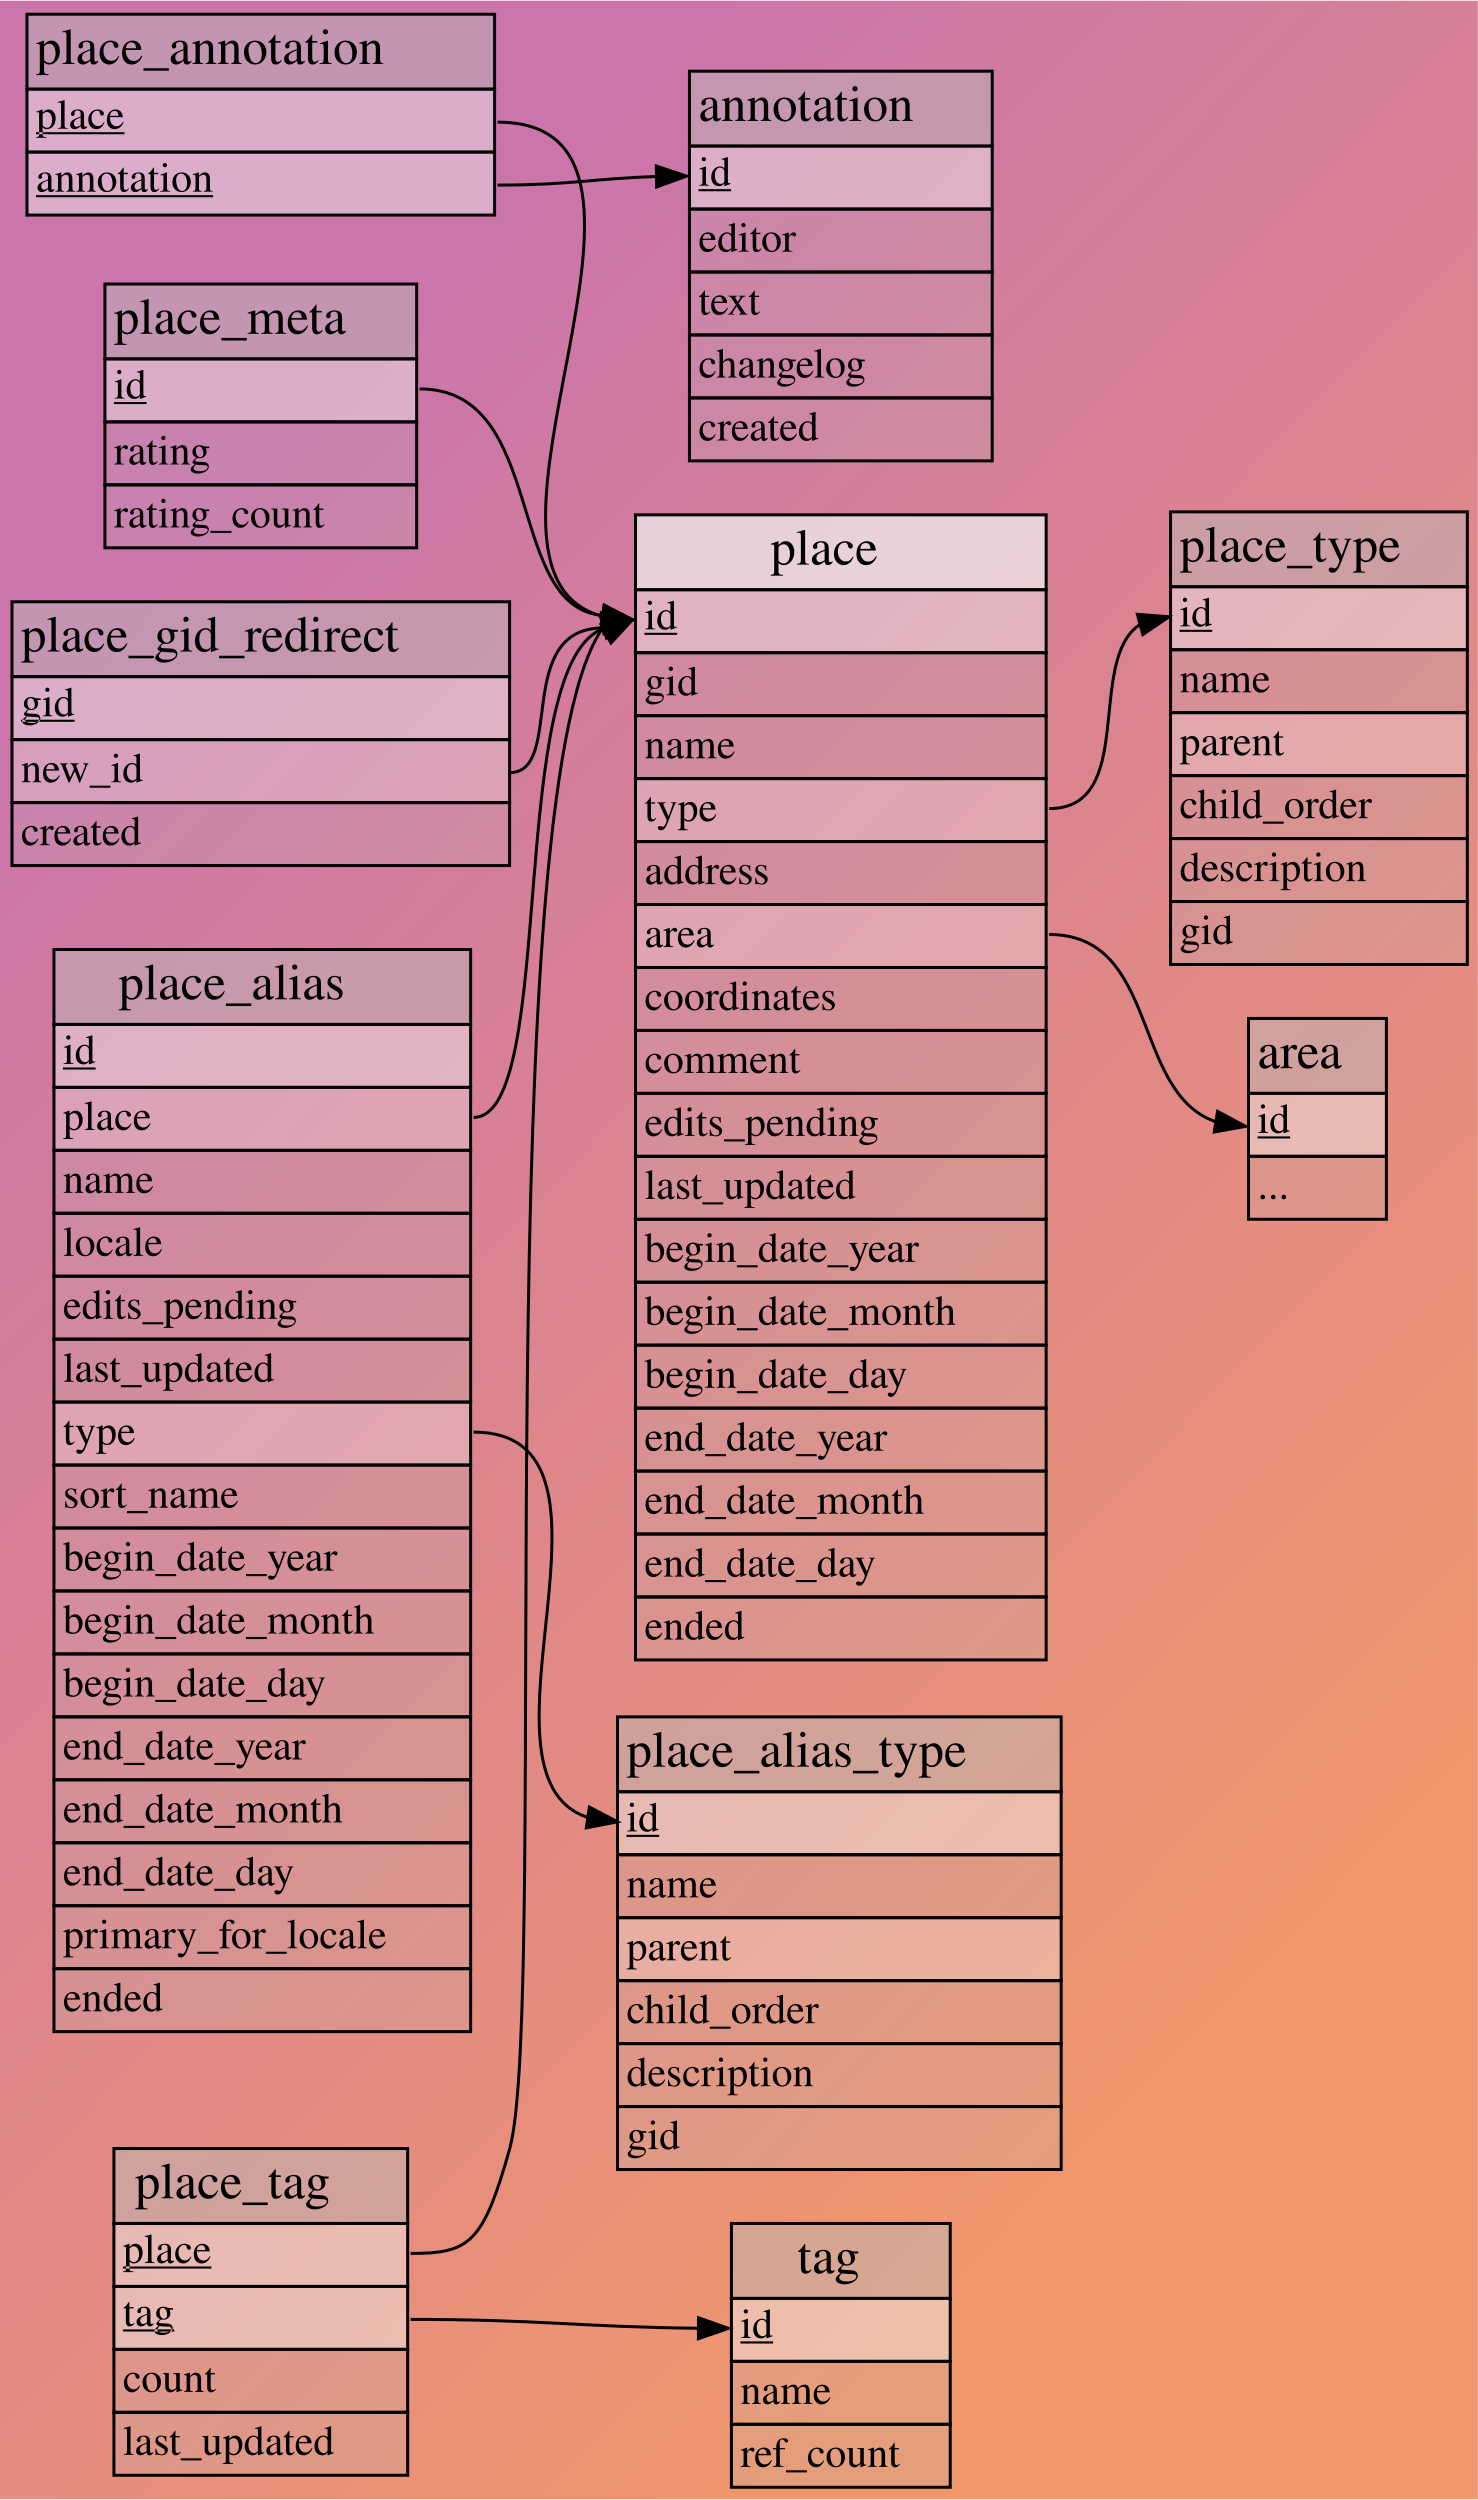
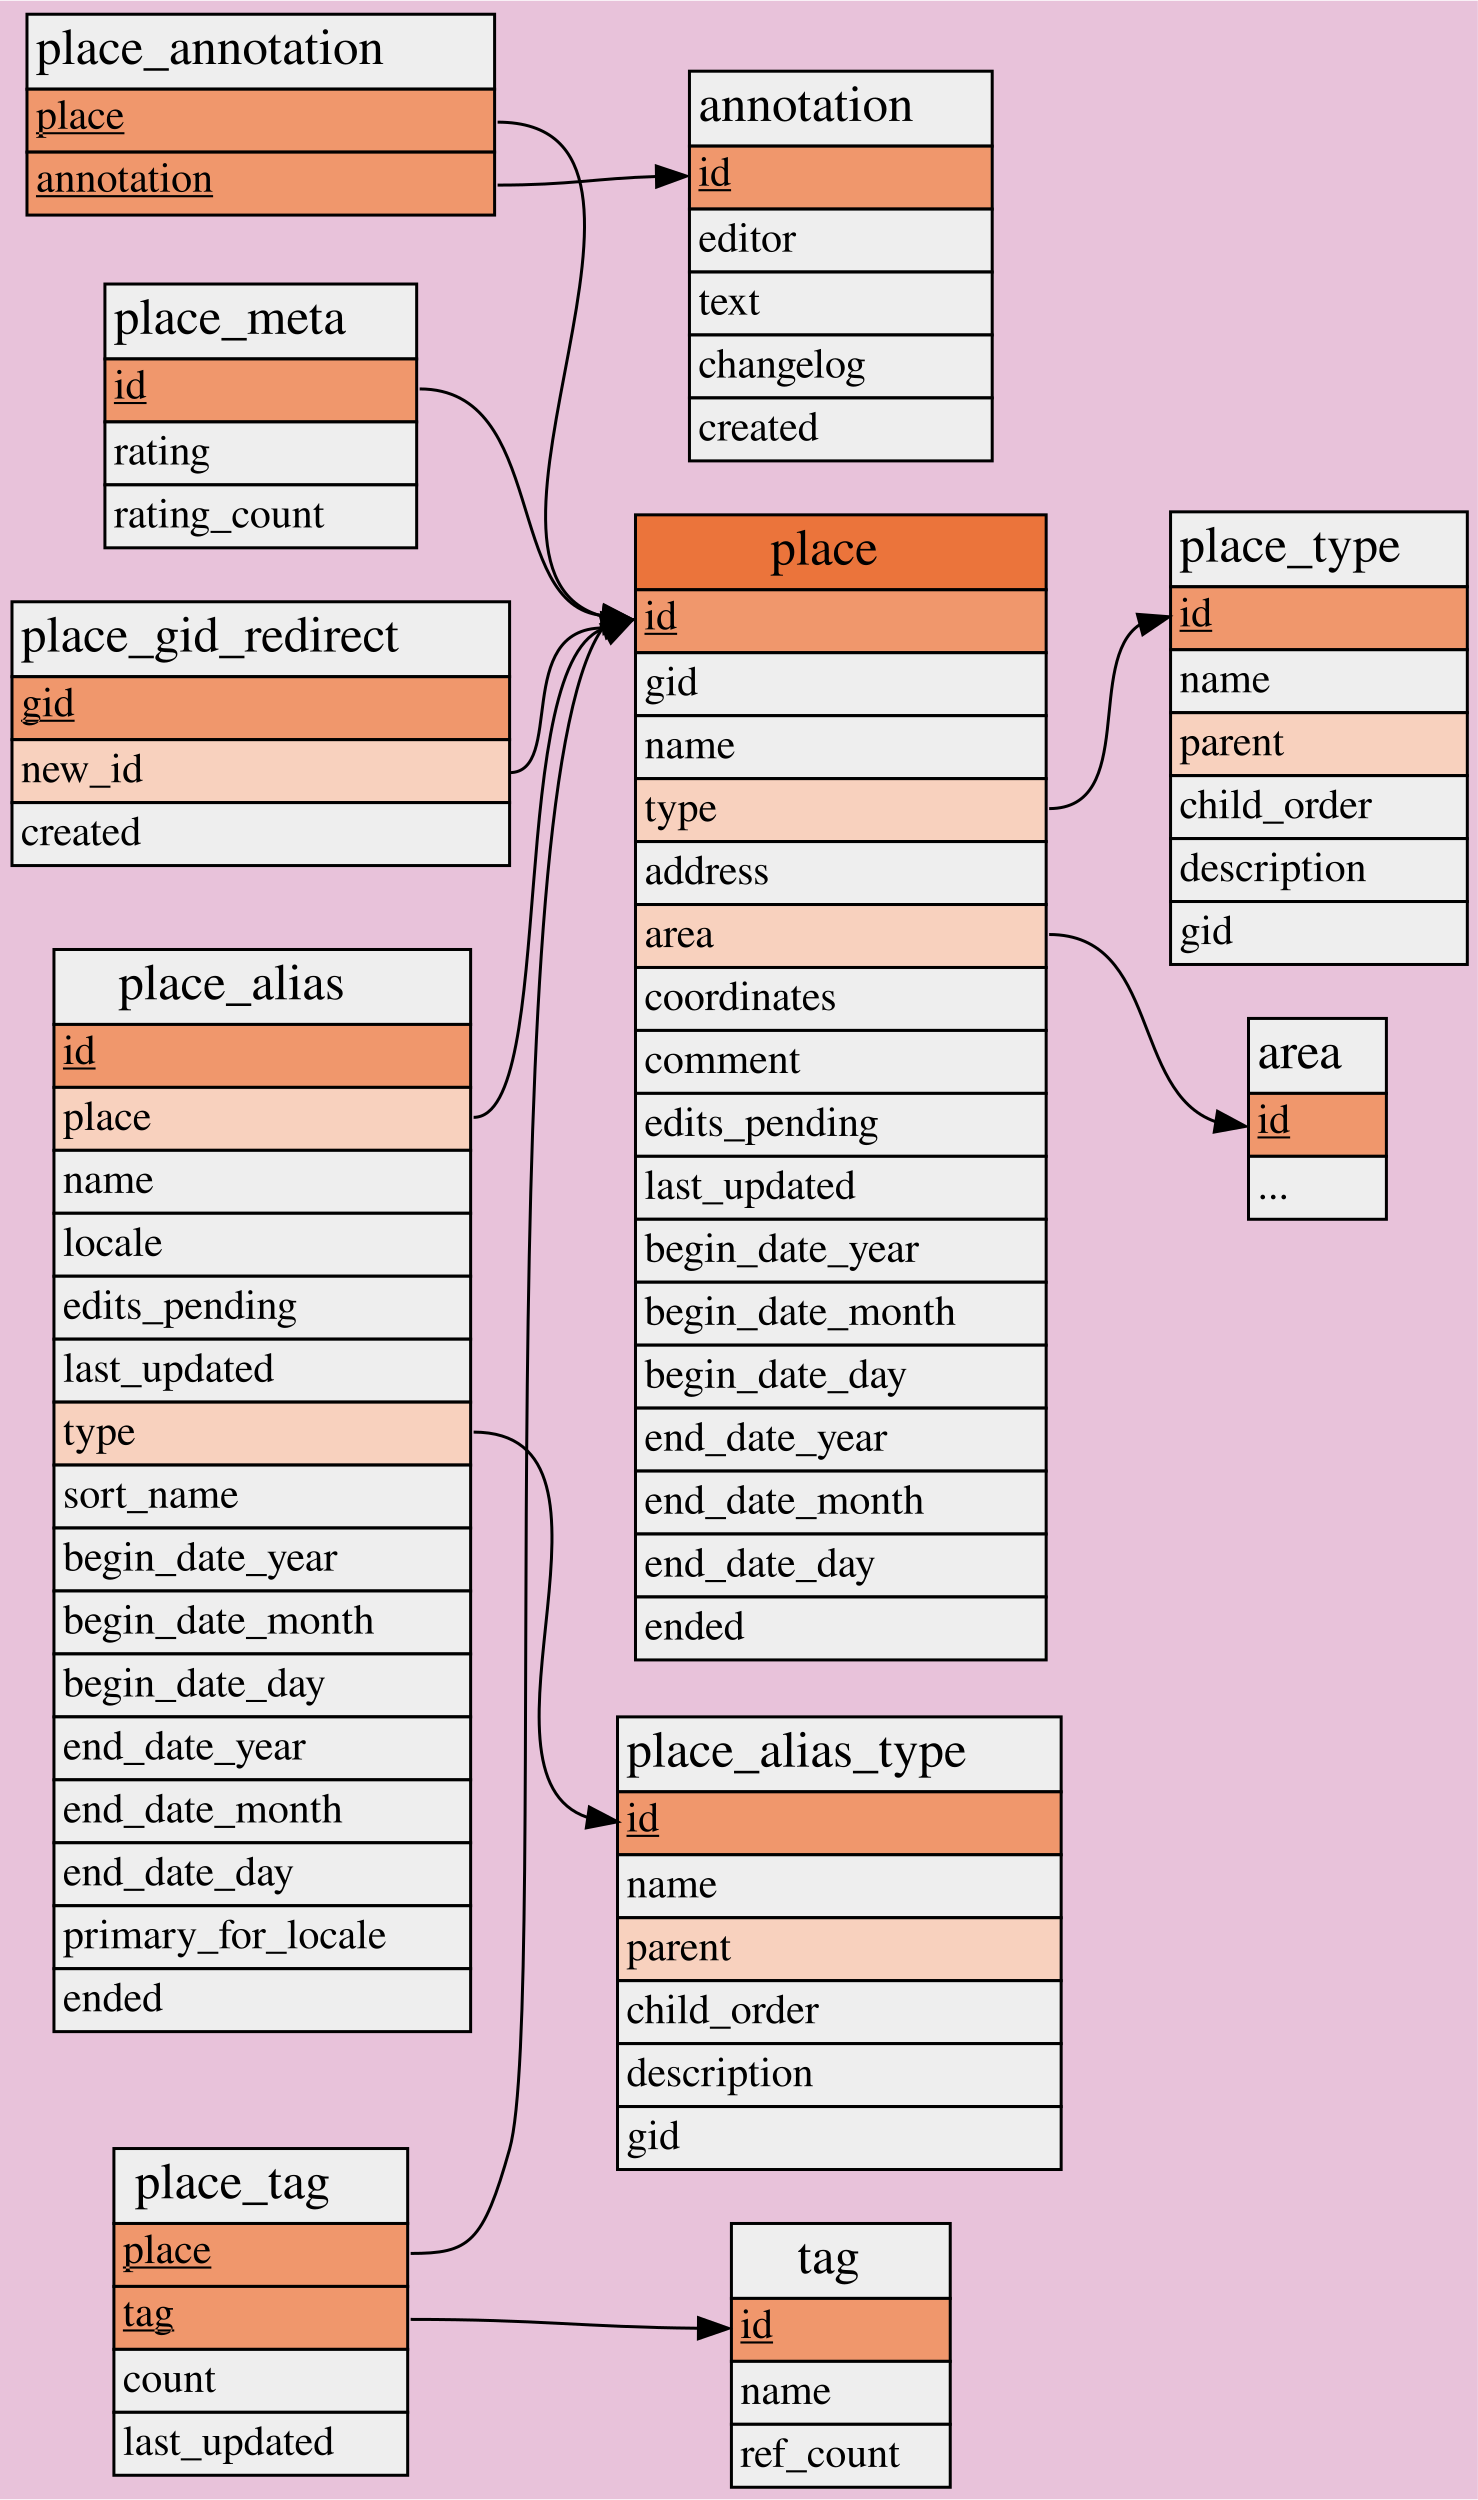
<svg xmlns="http://www.w3.org/2000/svg" xmlns:xlink="http://www.w3.org/1999/xlink" width="493pt" height="834pt" version="1.1" viewBox="0 0 493 833.5">
  <g class="graph" transform="scale(1) translate(4 829.5)">
    <a xlink:title="Tables for the “place” entity type properties">
-       <defs>
-         <linearGradient id="l_0" x1="29.02" x2="455.98" y1="-621.13" y2="-204.37" gradientUnits="userSpaceOnUse">
-           <stop stop-color="#cb75ab" offset="0" />
-           <stop stop-color="#f0976c" offset="1" />
-         </linearGradient>
-       </defs>
-       <polygon points="-4 4 -4 -829.5 489 -829.5 489 4" fill="url(#l_0)" stroke="transparent" />
+       <polygon points="-4 4 -4 -829.5 489 -829.5 489 4" fill="#e8c2da" stroke="transparent" />
    </a>
    <g class="node">
-       <polygon points="226 -781 226 -806 327 -806 327 -781" fill="#bbb" fill-opacity=".467" stroke="transparent" />
+       <polygon points="226 -781 226 -806 327 -806 327 -781" fill="#eee" stroke="transparent" />
      <polygon points="226 -781 226 -806 327 -806 327 -781" fill="none" stroke="#000" />
      <text x="229" y="-789.4" font-family="Times,serif" font-size="17">annotation</text>
-       <polygon points="226 -760 226 -781 327 -781 327 -760" fill="#eee" fill-opacity=".467" stroke="transparent" />
+       <polygon points="226 -760 226 -781 327 -781 327 -760" fill="#f0976c" stroke="transparent" />
      <polygon points="226 -760 226 -781 327 -781 327 -760" fill="none" stroke="#000" />
      <text x="229" y="-767.8" font-family="Times,serif" font-size="14" text-decoration="underline">id</text>
-       <polygon points="226 -739 226 -760 327 -760 327 -739" fill="#bbb" fill-opacity=".2" stroke="transparent" />
+       <polygon points="226 -739 226 -760 327 -760 327 -739" fill="#eee" stroke="transparent" />
      <polygon points="226 -739 226 -760 327 -760 327 -739" fill="none" stroke="#000" />
      <text x="229" y="-745.8" font-family="Times,serif" font-size="14">editor</text>
-       <polygon points="226 -718 226 -739 327 -739 327 -718" fill="#bbb" fill-opacity=".2" stroke="transparent" />
+       <polygon points="226 -718 226 -739 327 -739 327 -718" fill="#eee" stroke="transparent" />
      <polygon points="226 -718 226 -739 327 -739 327 -718" fill="none" stroke="#000" />
      <text x="229" y="-724.8" font-family="Times,serif" font-size="14">text</text>
-       <polygon points="226 -697 226 -718 327 -718 327 -697" fill="#bbb" fill-opacity=".2" stroke="transparent" />
+       <polygon points="226 -697 226 -718 327 -718 327 -697" fill="#eee" stroke="transparent" />
      <polygon points="226 -697 226 -718 327 -718 327 -697" fill="none" stroke="#000" />
      <text x="229" y="-703.8" font-family="Times,serif" font-size="14">changelog</text>
-       <polygon points="226 -676 226 -697 327 -697 327 -676" fill="#bbb" fill-opacity=".2" stroke="transparent" />
+       <polygon points="226 -676 226 -697 327 -697 327 -676" fill="#eee" stroke="transparent" />
      <polygon points="226 -676 226 -697 327 -697 327 -676" fill="none" stroke="#000" />
      <text x="229" y="-682.8" font-family="Times,serif" font-size="14">created</text>
    </g>
    <g class="node">
-       <polygon points="412.5 -465 412.5 -490 458.5 -490 458.5 -465" fill="#bbb" fill-opacity=".467" stroke="transparent" />
+       <polygon points="412.5 -465 412.5 -490 458.5 -490 458.5 -465" fill="#eee" stroke="transparent" />
      <polygon points="412.5 -465 412.5 -490 458.5 -490 458.5 -465" fill="none" stroke="#000" />
      <text x="415.5" y="-473.4" font-family="Times,serif" font-size="17">area</text>
-       <polygon points="412.5 -444 412.5 -465 458.5 -465 458.5 -444" fill="#eee" fill-opacity=".467" stroke="transparent" />
+       <polygon points="412.5 -444 412.5 -465 458.5 -465 458.5 -444" fill="#f0976c" stroke="transparent" />
      <polygon points="412.5 -444 412.5 -465 458.5 -465 458.5 -444" fill="none" stroke="#000" />
      <text x="415.5" y="-451.8" font-family="Times,serif" font-size="14" text-decoration="underline">id</text>
-       <polygon points="412.5 -423 412.5 -444 458.5 -444 458.5 -423" fill="#bbb" fill-opacity=".2" stroke="transparent" />
+       <polygon points="412.5 -423 412.5 -444 458.5 -444 458.5 -423" fill="#eee" stroke="transparent" />
      <polygon points="412.5 -423 412.5 -444 458.5 -444 458.5 -423" fill="none" stroke="#000" />
      <text x="415.5" y="-429.8" font-family="Times,serif" font-size="14">...</text>
    </g>
    <g class="node">
-       <polygon points="208 -633 208 -658 345 -658 345 -633" fill="#eee" fill-opacity=".733" stroke="transparent" />
+       <polygon points="208 -633 208 -658 345 -658 345 -633" fill="#eb743b" stroke="transparent" />
      <polygon points="208 -633 208 -658 345 -658 345 -633" fill="none" stroke="#000" />
      <text x="253" y="-641.4" font-family="Times,serif" font-size="17">place</text>
-       <polygon points="208 -612 208 -633 345 -633 345 -612" fill="#eee" fill-opacity=".467" stroke="transparent" />
+       <polygon points="208 -612 208 -633 345 -633 345 -612" fill="#f0976c" stroke="transparent" />
      <polygon points="208 -612 208 -633 345 -633 345 -612" fill="none" stroke="#000" />
      <text x="211" y="-619.8" font-family="Times,serif" font-size="14" text-decoration="underline">id</text>
-       <polygon points="208 -591 208 -612 345 -612 345 -591" fill="#bbb" fill-opacity=".2" stroke="transparent" />
+       <polygon points="208 -591 208 -612 345 -612 345 -591" fill="#eee" stroke="transparent" />
      <polygon points="208 -591 208 -612 345 -612 345 -591" fill="none" stroke="#000" />
      <text x="211" y="-597.8" font-family="Times,serif" font-size="14">gid</text>
-       <polygon points="208 -570 208 -591 345 -591 345 -570" fill="#bbb" fill-opacity=".2" stroke="transparent" />
+       <polygon points="208 -570 208 -591 345 -591 345 -570" fill="#eee" stroke="transparent" />
      <polygon points="208 -570 208 -591 345 -591 345 -570" fill="none" stroke="#000" />
      <text x="211" y="-576.8" font-family="Times,serif" font-size="14">name</text>
-       <polygon points="208 -549 208 -570 345 -570 345 -549" fill="#eee" fill-opacity=".333" stroke="transparent" />
+       <polygon points="208 -549 208 -570 345 -570 345 -549" fill="#f8d1be" stroke="transparent" />
      <polygon points="208 -549 208 -570 345 -570 345 -549" fill="none" stroke="#000" />
      <text x="211" y="-555.8" font-family="Times,serif" font-size="14">type</text>
-       <polygon points="208 -528 208 -549 345 -549 345 -528" fill="#bbb" fill-opacity=".2" stroke="transparent" />
+       <polygon points="208 -528 208 -549 345 -549 345 -528" fill="#eee" stroke="transparent" />
      <polygon points="208 -528 208 -549 345 -549 345 -528" fill="none" stroke="#000" />
      <text x="211" y="-534.8" font-family="Times,serif" font-size="14">address</text>
-       <polygon points="208 -507 208 -528 345 -528 345 -507" fill="#eee" fill-opacity=".333" stroke="transparent" />
+       <polygon points="208 -507 208 -528 345 -528 345 -507" fill="#f8d1be" stroke="transparent" />
      <polygon points="208 -507 208 -528 345 -528 345 -507" fill="none" stroke="#000" />
      <text x="211" y="-513.8" font-family="Times,serif" font-size="14">area</text>
-       <polygon points="208 -486 208 -507 345 -507 345 -486" fill="#bbb" fill-opacity=".2" stroke="transparent" />
+       <polygon points="208 -486 208 -507 345 -507 345 -486" fill="#eee" stroke="transparent" />
      <polygon points="208 -486 208 -507 345 -507 345 -486" fill="none" stroke="#000" />
      <text x="211" y="-492.8" font-family="Times,serif" font-size="14">coordinates</text>
-       <polygon points="208 -465 208 -486 345 -486 345 -465" fill="#bbb" fill-opacity=".2" stroke="transparent" />
+       <polygon points="208 -465 208 -486 345 -486 345 -465" fill="#eee" stroke="transparent" />
      <polygon points="208 -465 208 -486 345 -486 345 -465" fill="none" stroke="#000" />
      <text x="211" y="-471.8" font-family="Times,serif" font-size="14">comment</text>
-       <polygon points="208 -444 208 -465 345 -465 345 -444" fill="#bbb" fill-opacity=".2" stroke="transparent" />
+       <polygon points="208 -444 208 -465 345 -465 345 -444" fill="#eee" stroke="transparent" />
      <polygon points="208 -444 208 -465 345 -465 345 -444" fill="none" stroke="#000" />
      <text x="211" y="-450.8" font-family="Times,serif" font-size="14">edits_pending</text>
-       <polygon points="208 -423 208 -444 345 -444 345 -423" fill="#bbb" fill-opacity=".2" stroke="transparent" />
+       <polygon points="208 -423 208 -444 345 -444 345 -423" fill="#eee" stroke="transparent" />
      <polygon points="208 -423 208 -444 345 -444 345 -423" fill="none" stroke="#000" />
      <text x="211" y="-429.8" font-family="Times,serif" font-size="14">last_updated</text>
-       <polygon points="208 -402 208 -423 345 -423 345 -402" fill="#bbb" fill-opacity=".2" stroke="transparent" />
+       <polygon points="208 -402 208 -423 345 -423 345 -402" fill="#eee" stroke="transparent" />
      <polygon points="208 -402 208 -423 345 -423 345 -402" fill="none" stroke="#000" />
      <text x="211" y="-408.8" font-family="Times,serif" font-size="14">begin_date_year</text>
-       <polygon points="208 -381 208 -402 345 -402 345 -381" fill="#bbb" fill-opacity=".2" stroke="transparent" />
+       <polygon points="208 -381 208 -402 345 -402 345 -381" fill="#eee" stroke="transparent" />
      <polygon points="208 -381 208 -402 345 -402 345 -381" fill="none" stroke="#000" />
      <text x="211" y="-387.8" font-family="Times,serif" font-size="14">begin_date_month</text>
-       <polygon points="208 -360 208 -381 345 -381 345 -360" fill="#bbb" fill-opacity=".2" stroke="transparent" />
+       <polygon points="208 -360 208 -381 345 -381 345 -360" fill="#eee" stroke="transparent" />
      <polygon points="208 -360 208 -381 345 -381 345 -360" fill="none" stroke="#000" />
      <text x="211" y="-366.8" font-family="Times,serif" font-size="14">begin_date_day</text>
-       <polygon points="208 -339 208 -360 345 -360 345 -339" fill="#bbb" fill-opacity=".2" stroke="transparent" />
+       <polygon points="208 -339 208 -360 345 -360 345 -339" fill="#eee" stroke="transparent" />
      <polygon points="208 -339 208 -360 345 -360 345 -339" fill="none" stroke="#000" />
      <text x="211" y="-345.8" font-family="Times,serif" font-size="14">end_date_year</text>
-       <polygon points="208 -318 208 -339 345 -339 345 -318" fill="#bbb" fill-opacity=".2" stroke="transparent" />
+       <polygon points="208 -318 208 -339 345 -339 345 -318" fill="#eee" stroke="transparent" />
      <polygon points="208 -318 208 -339 345 -339 345 -318" fill="none" stroke="#000" />
      <text x="211" y="-324.8" font-family="Times,serif" font-size="14">end_date_month</text>
-       <polygon points="208 -297 208 -318 345 -318 345 -297" fill="#bbb" fill-opacity=".2" stroke="transparent" />
+       <polygon points="208 -297 208 -318 345 -318 345 -297" fill="#eee" stroke="transparent" />
      <polygon points="208 -297 208 -318 345 -318 345 -297" fill="none" stroke="#000" />
      <text x="211" y="-303.8" font-family="Times,serif" font-size="14">end_date_day</text>
-       <polygon points="208 -276 208 -297 345 -297 345 -276" fill="#bbb" fill-opacity=".2" stroke="transparent" />
+       <polygon points="208 -276 208 -297 345 -297 345 -276" fill="#eee" stroke="transparent" />
      <polygon points="208 -276 208 -297 345 -297 345 -276" fill="none" stroke="#000" />
      <text x="211" y="-282.8" font-family="Times,serif" font-size="14">ended</text>
    </g>
    <g class="edge">
      <path d="m346-518c36.88 0 27.28 52.56 55.45 62.42" fill="none" stroke="#000" />
      <polygon points="402.17 -459.01 411.5 -454 401.08 -452.1" stroke="#000" />
    </g>
    <g class="node">
-       <polygon points="386.5 -634 386.5 -659 485.5 -659 485.5 -634" fill="#bbb" fill-opacity=".467" stroke="transparent" />
+       <polygon points="386.5 -634 386.5 -659 485.5 -659 485.5 -634" fill="#eee" stroke="transparent" />
      <polygon points="386.5 -634 386.5 -659 485.5 -659 485.5 -634" fill="none" stroke="#000" />
      <text x="389.5" y="-642.4" font-family="Times,serif" font-size="17">place_type</text>
-       <polygon points="386.5 -613 386.5 -634 485.5 -634 485.5 -613" fill="#eee" fill-opacity=".467" stroke="transparent" />
+       <polygon points="386.5 -613 386.5 -634 485.5 -634 485.5 -613" fill="#f0976c" stroke="transparent" />
      <polygon points="386.5 -613 386.5 -634 485.5 -634 485.5 -613" fill="none" stroke="#000" />
      <text x="389.5" y="-620.8" font-family="Times,serif" font-size="14" text-decoration="underline">id</text>
-       <polygon points="386.5 -592 386.5 -613 485.5 -613 485.5 -592" fill="#bbb" fill-opacity=".2" stroke="transparent" />
+       <polygon points="386.5 -592 386.5 -613 485.5 -613 485.5 -592" fill="#eee" stroke="transparent" />
      <polygon points="386.5 -592 386.5 -613 485.5 -613 485.5 -592" fill="none" stroke="#000" />
      <text x="389.5" y="-598.8" font-family="Times,serif" font-size="14">name</text>
-       <polygon points="386.5 -571 386.5 -592 485.5 -592 485.5 -571" fill="#eee" fill-opacity=".333" stroke="transparent" />
+       <polygon points="386.5 -571 386.5 -592 485.5 -592 485.5 -571" fill="#f8d1be" stroke="transparent" />
      <polygon points="386.5 -571 386.5 -592 485.5 -592 485.5 -571" fill="none" stroke="#000" />
      <text x="389.5" y="-577.8" font-family="Times,serif" font-size="14">parent</text>
-       <polygon points="386.5 -550 386.5 -571 485.5 -571 485.5 -550" fill="#bbb" fill-opacity=".2" stroke="transparent" />
+       <polygon points="386.5 -550 386.5 -571 485.5 -571 485.5 -550" fill="#eee" stroke="transparent" />
      <polygon points="386.5 -550 386.5 -571 485.5 -571 485.5 -550" fill="none" stroke="#000" />
      <text x="389.5" y="-556.8" font-family="Times,serif" font-size="14">child_order</text>
-       <polygon points="386.5 -529 386.5 -550 485.5 -550 485.5 -529" fill="#bbb" fill-opacity=".2" stroke="transparent" />
+       <polygon points="386.5 -529 386.5 -550 485.5 -550 485.5 -529" fill="#eee" stroke="transparent" />
      <polygon points="386.5 -529 386.5 -550 485.5 -550 485.5 -529" fill="none" stroke="#000" />
      <text x="389.5" y="-535.8" font-family="Times,serif" font-size="14">description</text>
-       <polygon points="386.5 -508 386.5 -529 485.5 -529 485.5 -508" fill="#bbb" fill-opacity=".2" stroke="transparent" />
+       <polygon points="386.5 -508 386.5 -529 485.5 -529 485.5 -508" fill="#eee" stroke="transparent" />
      <polygon points="386.5 -508 386.5 -529 485.5 -529 485.5 -508" fill="none" stroke="#000" />
      <text x="389.5" y="-514.8" font-family="Times,serif" font-size="14">gid</text>
    </g>
    <g class="edge">
      <path d="m346-560c29.48 0 12.13-49.44 30.27-61.41" fill="none" stroke="#000" />
      <polygon points="375.44 -624.81 386 -624 377.24 -618.05" stroke="#000" />
    </g>
    <g class="node">
-       <polygon points="14 -488 14 -513 153 -513 153 -488" fill="#bbb" fill-opacity=".467" stroke="transparent" />
+       <polygon points="14 -488 14 -513 153 -513 153 -488" fill="#eee" stroke="transparent" />
      <polygon points="14 -488 14 -513 153 -513 153 -488" fill="none" stroke="#000" />
      <text x="35.5" y="-496.4" font-family="Times,serif" font-size="17">place_alias</text>
-       <polygon points="14 -467 14 -488 153 -488 153 -467" fill="#eee" fill-opacity=".467" stroke="transparent" />
+       <polygon points="14 -467 14 -488 153 -488 153 -467" fill="#f0976c" stroke="transparent" />
      <polygon points="14 -467 14 -488 153 -488 153 -467" fill="none" stroke="#000" />
      <text x="17" y="-474.8" font-family="Times,serif" font-size="14" text-decoration="underline">id</text>
-       <polygon points="14 -446 14 -467 153 -467 153 -446" fill="#eee" fill-opacity=".333" stroke="transparent" />
+       <polygon points="14 -446 14 -467 153 -467 153 -446" fill="#f8d1be" stroke="transparent" />
      <polygon points="14 -446 14 -467 153 -467 153 -446" fill="none" stroke="#000" />
      <text x="17" y="-452.8" font-family="Times,serif" font-size="14">place</text>
-       <polygon points="14 -425 14 -446 153 -446 153 -425" fill="#bbb" fill-opacity=".2" stroke="transparent" />
+       <polygon points="14 -425 14 -446 153 -446 153 -425" fill="#eee" stroke="transparent" />
      <polygon points="14 -425 14 -446 153 -446 153 -425" fill="none" stroke="#000" />
      <text x="17" y="-431.8" font-family="Times,serif" font-size="14">name</text>
-       <polygon points="14 -404 14 -425 153 -425 153 -404" fill="#bbb" fill-opacity=".2" stroke="transparent" />
+       <polygon points="14 -404 14 -425 153 -425 153 -404" fill="#eee" stroke="transparent" />
      <polygon points="14 -404 14 -425 153 -425 153 -404" fill="none" stroke="#000" />
      <text x="17" y="-410.8" font-family="Times,serif" font-size="14">locale</text>
-       <polygon points="14 -383 14 -404 153 -404 153 -383" fill="#bbb" fill-opacity=".2" stroke="transparent" />
+       <polygon points="14 -383 14 -404 153 -404 153 -383" fill="#eee" stroke="transparent" />
      <polygon points="14 -383 14 -404 153 -404 153 -383" fill="none" stroke="#000" />
      <text x="17" y="-389.8" font-family="Times,serif" font-size="14">edits_pending</text>
-       <polygon points="14 -362 14 -383 153 -383 153 -362" fill="#bbb" fill-opacity=".2" stroke="transparent" />
+       <polygon points="14 -362 14 -383 153 -383 153 -362" fill="#eee" stroke="transparent" />
      <polygon points="14 -362 14 -383 153 -383 153 -362" fill="none" stroke="#000" />
      <text x="17" y="-368.8" font-family="Times,serif" font-size="14">last_updated</text>
-       <polygon points="14 -341 14 -362 153 -362 153 -341" fill="#eee" fill-opacity=".333" stroke="transparent" />
+       <polygon points="14 -341 14 -362 153 -362 153 -341" fill="#f8d1be" stroke="transparent" />
      <polygon points="14 -341 14 -362 153 -362 153 -341" fill="none" stroke="#000" />
      <text x="17" y="-347.8" font-family="Times,serif" font-size="14">type</text>
-       <polygon points="14 -320 14 -341 153 -341 153 -320" fill="#bbb" fill-opacity=".2" stroke="transparent" />
+       <polygon points="14 -320 14 -341 153 -341 153 -320" fill="#eee" stroke="transparent" />
      <polygon points="14 -320 14 -341 153 -341 153 -320" fill="none" stroke="#000" />
      <text x="17" y="-326.8" font-family="Times,serif" font-size="14">sort_name</text>
-       <polygon points="14 -299 14 -320 153 -320 153 -299" fill="#bbb" fill-opacity=".2" stroke="transparent" />
+       <polygon points="14 -299 14 -320 153 -320 153 -299" fill="#eee" stroke="transparent" />
      <polygon points="14 -299 14 -320 153 -320 153 -299" fill="none" stroke="#000" />
      <text x="17" y="-305.8" font-family="Times,serif" font-size="14">begin_date_year</text>
-       <polygon points="14 -278 14 -299 153 -299 153 -278" fill="#bbb" fill-opacity=".2" stroke="transparent" />
+       <polygon points="14 -278 14 -299 153 -299 153 -278" fill="#eee" stroke="transparent" />
      <polygon points="14 -278 14 -299 153 -299 153 -278" fill="none" stroke="#000" />
      <text x="17" y="-284.8" font-family="Times,serif" font-size="14">begin_date_month</text>
-       <polygon points="14 -257 14 -278 153 -278 153 -257" fill="#bbb" fill-opacity=".2" stroke="transparent" />
+       <polygon points="14 -257 14 -278 153 -278 153 -257" fill="#eee" stroke="transparent" />
      <polygon points="14 -257 14 -278 153 -278 153 -257" fill="none" stroke="#000" />
      <text x="17" y="-263.8" font-family="Times,serif" font-size="14">begin_date_day</text>
-       <polygon points="14 -236 14 -257 153 -257 153 -236" fill="#bbb" fill-opacity=".2" stroke="transparent" />
+       <polygon points="14 -236 14 -257 153 -257 153 -236" fill="#eee" stroke="transparent" />
      <polygon points="14 -236 14 -257 153 -257 153 -236" fill="none" stroke="#000" />
      <text x="17" y="-242.8" font-family="Times,serif" font-size="14">end_date_year</text>
-       <polygon points="14 -215 14 -236 153 -236 153 -215" fill="#bbb" fill-opacity=".2" stroke="transparent" />
+       <polygon points="14 -215 14 -236 153 -236 153 -215" fill="#eee" stroke="transparent" />
      <polygon points="14 -215 14 -236 153 -236 153 -215" fill="none" stroke="#000" />
      <text x="17" y="-221.8" font-family="Times,serif" font-size="14">end_date_month</text>
-       <polygon points="14 -194 14 -215 153 -215 153 -194" fill="#bbb" fill-opacity=".2" stroke="transparent" />
+       <polygon points="14 -194 14 -215 153 -215 153 -194" fill="#eee" stroke="transparent" />
      <polygon points="14 -194 14 -215 153 -215 153 -194" fill="none" stroke="#000" />
      <text x="17" y="-200.8" font-family="Times,serif" font-size="14">end_date_day</text>
-       <polygon points="14 -173 14 -194 153 -194 153 -173" fill="#bbb" fill-opacity=".2" stroke="transparent" />
+       <polygon points="14 -173 14 -194 153 -194 153 -173" fill="#eee" stroke="transparent" />
      <polygon points="14 -173 14 -194 153 -194 153 -173" fill="none" stroke="#000" />
      <text x="17" y="-179.8" font-family="Times,serif" font-size="14">primary_for_locale</text>
-       <polygon points="14 -152 14 -173 153 -173 153 -152" fill="#bbb" fill-opacity=".2" stroke="transparent" />
+       <polygon points="14 -152 14 -173 153 -173 153 -152" fill="#eee" stroke="transparent" />
      <polygon points="14 -152 14 -173 153 -173 153 -152" fill="none" stroke="#000" />
      <text x="17" y="-158.8" font-family="Times,serif" font-size="14">ended</text>
    </g>
    <g class="edge">
      <path d="m154-457c28.422 0 10.174-154.17 44.183-163.28" fill="none" stroke="#000" />
      <polygon points="196.67 -625.35 207 -623 197.46 -618.39" stroke="#000" />
    </g>
    <g class="node">
-       <polygon points="202 -232 202 -257 350 -257 350 -232" fill="#bbb" fill-opacity=".467" stroke="transparent" />
+       <polygon points="202 -232 202 -257 350 -257 350 -232" fill="#eee" stroke="transparent" />
      <polygon points="202 -232 202 -257 350 -257 350 -232" fill="none" stroke="#000" />
      <text x="205" y="-240.4" font-family="Times,serif" font-size="17">place_alias_type</text>
-       <polygon points="202 -211 202 -232 350 -232 350 -211" fill="#eee" fill-opacity=".467" stroke="transparent" />
+       <polygon points="202 -211 202 -232 350 -232 350 -211" fill="#f0976c" stroke="transparent" />
      <polygon points="202 -211 202 -232 350 -232 350 -211" fill="none" stroke="#000" />
      <text x="205" y="-218.8" font-family="Times,serif" font-size="14" text-decoration="underline">id</text>
-       <polygon points="202 -190 202 -211 350 -211 350 -190" fill="#bbb" fill-opacity=".2" stroke="transparent" />
+       <polygon points="202 -190 202 -211 350 -211 350 -190" fill="#eee" stroke="transparent" />
      <polygon points="202 -190 202 -211 350 -211 350 -190" fill="none" stroke="#000" />
      <text x="205" y="-196.8" font-family="Times,serif" font-size="14">name</text>
-       <polygon points="202 -169 202 -190 350 -190 350 -169" fill="#eee" fill-opacity=".333" stroke="transparent" />
+       <polygon points="202 -169 202 -190 350 -190 350 -169" fill="#f8d1be" stroke="transparent" />
      <polygon points="202 -169 202 -190 350 -190 350 -169" fill="none" stroke="#000" />
      <text x="205" y="-175.8" font-family="Times,serif" font-size="14">parent</text>
-       <polygon points="202 -148 202 -169 350 -169 350 -148" fill="#bbb" fill-opacity=".2" stroke="transparent" />
+       <polygon points="202 -148 202 -169 350 -169 350 -148" fill="#eee" stroke="transparent" />
      <polygon points="202 -148 202 -169 350 -169 350 -148" fill="none" stroke="#000" />
      <text x="205" y="-154.8" font-family="Times,serif" font-size="14">child_order</text>
-       <polygon points="202 -127 202 -148 350 -148 350 -127" fill="#bbb" fill-opacity=".2" stroke="transparent" />
+       <polygon points="202 -127 202 -148 350 -148 350 -127" fill="#eee" stroke="transparent" />
      <polygon points="202 -127 202 -148 350 -148 350 -127" fill="none" stroke="#000" />
      <text x="205" y="-133.8" font-family="Times,serif" font-size="14">description</text>
-       <polygon points="202 -106 202 -127 350 -127 350 -106" fill="#bbb" fill-opacity=".2" stroke="transparent" />
+       <polygon points="202 -106 202 -127 350 -127 350 -106" fill="#eee" stroke="transparent" />
      <polygon points="202 -106 202 -127 350 -127 350 -106" fill="none" stroke="#000" />
      <text x="205" y="-112.8" font-family="Times,serif" font-size="14">gid</text>
    </g>
    <g class="edge">
      <path d="m154-352c57.74 0-4.73 114.26 37.99 128.54" fill="none" stroke="#000" />
      <polygon points="192.61 -226.91 202 -222 191.6 -219.98" stroke="#000" />
    </g>
    <g class="node">
-       <polygon points="5 -800 5 -825 161 -825 161 -800" fill="#bbb" fill-opacity=".467" stroke="transparent" />
+       <polygon points="5 -800 5 -825 161 -825 161 -800" fill="#eee" stroke="transparent" />
      <polygon points="5 -800 5 -825 161 -825 161 -800" fill="none" stroke="#000" />
      <text x="8" y="-808.4" font-family="Times,serif" font-size="17">place_annotation</text>
-       <polygon points="5 -779 5 -800 161 -800 161 -779" fill="#eee" fill-opacity=".467" stroke="transparent" />
+       <polygon points="5 -779 5 -800 161 -800 161 -779" fill="#f0976c" stroke="transparent" />
      <polygon points="5 -779 5 -800 161 -800 161 -779" fill="none" stroke="#000" />
      <text x="8" y="-786.8" font-family="Times,serif" font-size="14" text-decoration="underline">place</text>
-       <polygon points="5 -758 5 -779 161 -779 161 -758" fill="#eee" fill-opacity=".467" stroke="transparent" />
+       <polygon points="5 -758 5 -779 161 -779 161 -758" fill="#f0976c" stroke="transparent" />
      <polygon points="5 -758 5 -779 161 -779 161 -758" fill="none" stroke="#000" />
      <text x="8" y="-765.8" font-family="Times,serif" font-size="14" text-decoration="underline">annotation</text>
    </g>
    <g class="edge">
      <path d="m162-768c24.31 0 32.75-2.26 52.85-2.86" fill="none" stroke="#000" />
      <polygon points="214.95 -774.36 225 -771 215.05 -767.36" stroke="#000" />
    </g>
    <g class="edge">
      <path d="m162-789c72.56 0-20.96 149.57 34.73 164.76" fill="none" stroke="#000" />
      <polygon points="197.49 -627.67 207 -623 196.65 -620.73" stroke="#000" />
    </g>
    <g class="node">
-       <polygon points="0 -604 0 -629 166 -629 166 -604" fill="#bbb" fill-opacity=".467" stroke="transparent" />
+       <polygon points="0 -604 0 -629 166 -629 166 -604" fill="#eee" stroke="transparent" />
      <polygon points="0 -604 0 -629 166 -629 166 -604" fill="none" stroke="#000" />
      <text x="3" y="-612.4" font-family="Times,serif" font-size="17">place_gid_redirect</text>
-       <polygon points="0 -583 0 -604 166 -604 166 -583" fill="#eee" fill-opacity=".467" stroke="transparent" />
+       <polygon points="0 -583 0 -604 166 -604 166 -583" fill="#f0976c" stroke="transparent" />
      <polygon points="0 -583 0 -604 166 -604 166 -583" fill="none" stroke="#000" />
      <text x="3" y="-590.8" font-family="Times,serif" font-size="14" text-decoration="underline">gid</text>
-       <polygon points="0 -562 0 -583 166 -583 166 -562" fill="#eee" fill-opacity=".333" stroke="transparent" />
+       <polygon points="0 -562 0 -583 166 -583 166 -562" fill="#f8d1be" stroke="transparent" />
      <polygon points="0 -562 0 -583 166 -583 166 -562" fill="none" stroke="#000" />
      <text x="3" y="-568.8" font-family="Times,serif" font-size="14">new_id</text>
-       <polygon points="0 -541 0 -562 166 -562 166 -541" fill="#bbb" fill-opacity=".2" stroke="transparent" />
+       <polygon points="0 -541 0 -562 166 -562 166 -541" fill="#eee" stroke="transparent" />
      <polygon points="0 -541 0 -562 166 -562 166 -541" fill="none" stroke="#000" />
      <text x="3" y="-547.8" font-family="Times,serif" font-size="14">created</text>
    </g>
    <g class="edge">
      <path d="m166-572c18.583 0 1.091-48.26 31.22-48.26" fill="none" stroke="#000" />
      <polygon points="196.43 -623.67 207 -623 198.32 -616.93" stroke="#000" />
    </g>
    <g class="node">
-       <polygon points="31 -710 31 -735 135 -735 135 -710" fill="#bbb" fill-opacity=".467" stroke="transparent" />
+       <polygon points="31 -710 31 -735 135 -735 135 -710" fill="#eee" stroke="transparent" />
      <polygon points="31 -710 31 -735 135 -735 135 -710" fill="none" stroke="#000" />
      <text x="34" y="-718.4" font-family="Times,serif" font-size="17">place_meta</text>
-       <polygon points="31 -689 31 -710 135 -710 135 -689" fill="#eee" fill-opacity=".467" stroke="transparent" />
+       <polygon points="31 -689 31 -710 135 -710 135 -689" fill="#f0976c" stroke="transparent" />
      <polygon points="31 -689 31 -710 135 -710 135 -689" fill="none" stroke="#000" />
      <text x="34" y="-696.8" font-family="Times,serif" font-size="14" text-decoration="underline">id</text>
-       <polygon points="31 -668 31 -689 135 -689 135 -668" fill="#bbb" fill-opacity=".2" stroke="transparent" />
+       <polygon points="31 -668 31 -689 135 -689 135 -668" fill="#eee" stroke="transparent" />
      <polygon points="31 -668 31 -689 135 -689 135 -668" fill="none" stroke="#000" />
      <text x="34" y="-674.8" font-family="Times,serif" font-size="14">rating</text>
-       <polygon points="31 -647 31 -668 135 -668 135 -647" fill="#bbb" fill-opacity=".2" stroke="transparent" />
+       <polygon points="31 -647 31 -668 135 -668 135 -647" fill="#eee" stroke="transparent" />
      <polygon points="31 -647 31 -668 135 -668 135 -647" fill="none" stroke="#000" />
      <text x="34" y="-653.8" font-family="Times,serif" font-size="14">rating_count</text>
    </g>
    <g class="edge">
      <path d="m136-700c42.73 0 28.163 72.548 60.85 75.53" fill="none" stroke="#000" />
      <polygon points="197.6 -627.9 207 -623 196.6 -620.97" stroke="#000" />
    </g>
    <g class="node">
-       <polygon points="34 -88 34 -113 132 -113 132 -88" fill="#bbb" fill-opacity=".467" stroke="transparent" />
+       <polygon points="34 -88 34 -113 132 -113 132 -88" fill="#eee" stroke="transparent" />
      <polygon points="34 -88 34 -113 132 -113 132 -88" fill="none" stroke="#000" />
      <text x="41" y="-96.4" font-family="Times,serif" font-size="17">place_tag</text>
-       <polygon points="34 -67 34 -88 132 -88 132 -67" fill="#eee" fill-opacity=".467" stroke="transparent" />
+       <polygon points="34 -67 34 -88 132 -88 132 -67" fill="#f0976c" stroke="transparent" />
      <polygon points="34 -67 34 -88 132 -88 132 -67" fill="none" stroke="#000" />
      <text x="37" y="-74.8" font-family="Times,serif" font-size="14" text-decoration="underline">place</text>
-       <polygon points="34 -46 34 -67 132 -67 132 -46" fill="#eee" fill-opacity=".467" stroke="transparent" />
+       <polygon points="34 -46 34 -67 132 -67 132 -46" fill="#f0976c" stroke="transparent" />
      <polygon points="34 -46 34 -67 132 -67 132 -46" fill="none" stroke="#000" />
      <text x="37" y="-53.8" font-family="Times,serif" font-size="14" text-decoration="underline">tag</text>
-       <polygon points="34 -25 34 -46 132 -46 132 -25" fill="#bbb" fill-opacity=".2" stroke="transparent" />
+       <polygon points="34 -25 34 -46 132 -46 132 -25" fill="#eee" stroke="transparent" />
      <polygon points="34 -25 34 -46 132 -46 132 -25" fill="none" stroke="#000" />
      <text x="37" y="-31.8" font-family="Times,serif" font-size="14">count</text>
-       <polygon points="34 -4 34 -25 132 -25 132 -4" fill="#bbb" fill-opacity=".2" stroke="transparent" />
+       <polygon points="34 -4 34 -25 132 -25 132 -4" fill="#eee" stroke="transparent" />
      <polygon points="34 -4 34 -25 132 -25 132 -4" fill="none" stroke="#000" />
      <text x="37" y="-10.8" font-family="Times,serif" font-size="14">last_updated</text>
    </g>
    <g class="edge">
      <path d="m133-78c19.627 0 24.11-3.226 33-34.796 13.58-48.2-8.662-462 32.458-509.17" fill="none" stroke="#000" />
      <polygon points="196.52 -621.42 207 -623 199.8 -615.23" stroke="#000" />
    </g>
    <g class="node">
-       <polygon points="240 -63 240 -88 313 -88 313 -63" fill="#bbb" fill-opacity=".467" stroke="transparent" />
+       <polygon points="240 -63 240 -88 313 -88 313 -63" fill="#eee" stroke="transparent" />
      <polygon points="240 -63 240 -88 313 -88 313 -63" fill="none" stroke="#000" />
      <text x="262" y="-71.4" font-family="Times,serif" font-size="17">tag</text>
-       <polygon points="240 -42 240 -63 313 -63 313 -42" fill="#eee" fill-opacity=".467" stroke="transparent" />
+       <polygon points="240 -42 240 -63 313 -63 313 -42" fill="#f0976c" stroke="transparent" />
      <polygon points="240 -42 240 -63 313 -63 313 -42" fill="none" stroke="#000" />
      <text x="243" y="-49.8" font-family="Times,serif" font-size="14" text-decoration="underline">id</text>
-       <polygon points="240 -21 240 -42 313 -42 313 -21" fill="#bbb" fill-opacity=".2" stroke="transparent" />
+       <polygon points="240 -21 240 -42 313 -42 313 -21" fill="#eee" stroke="transparent" />
      <polygon points="240 -21 240 -42 313 -42 313 -21" fill="none" stroke="#000" />
      <text x="243" y="-27.8" font-family="Times,serif" font-size="14">name</text>
-       <polygon points="240 0 240 -21 313 -21 313 0" fill="#bbb" fill-opacity=".2" stroke="transparent" />
+       <polygon points="240 0 240 -21 313 -21 313 0" fill="#eee" stroke="transparent" />
      <polygon points="240 0 240 -21 313 -21 313 0" fill="none" stroke="#000" />
      <text x="243" y="-6.8" font-family="Times,serif" font-size="14">ref_count</text>
    </g>
    <g class="edge">
      <path d="m133-56c43.45 0 56.82 2.55 95.57 2.95" fill="none" stroke="#000" />
      <polygon points="229.02 -56.55 239 -53 228.98 -49.55" stroke="#000" />
    </g>
  </g>
</svg>
